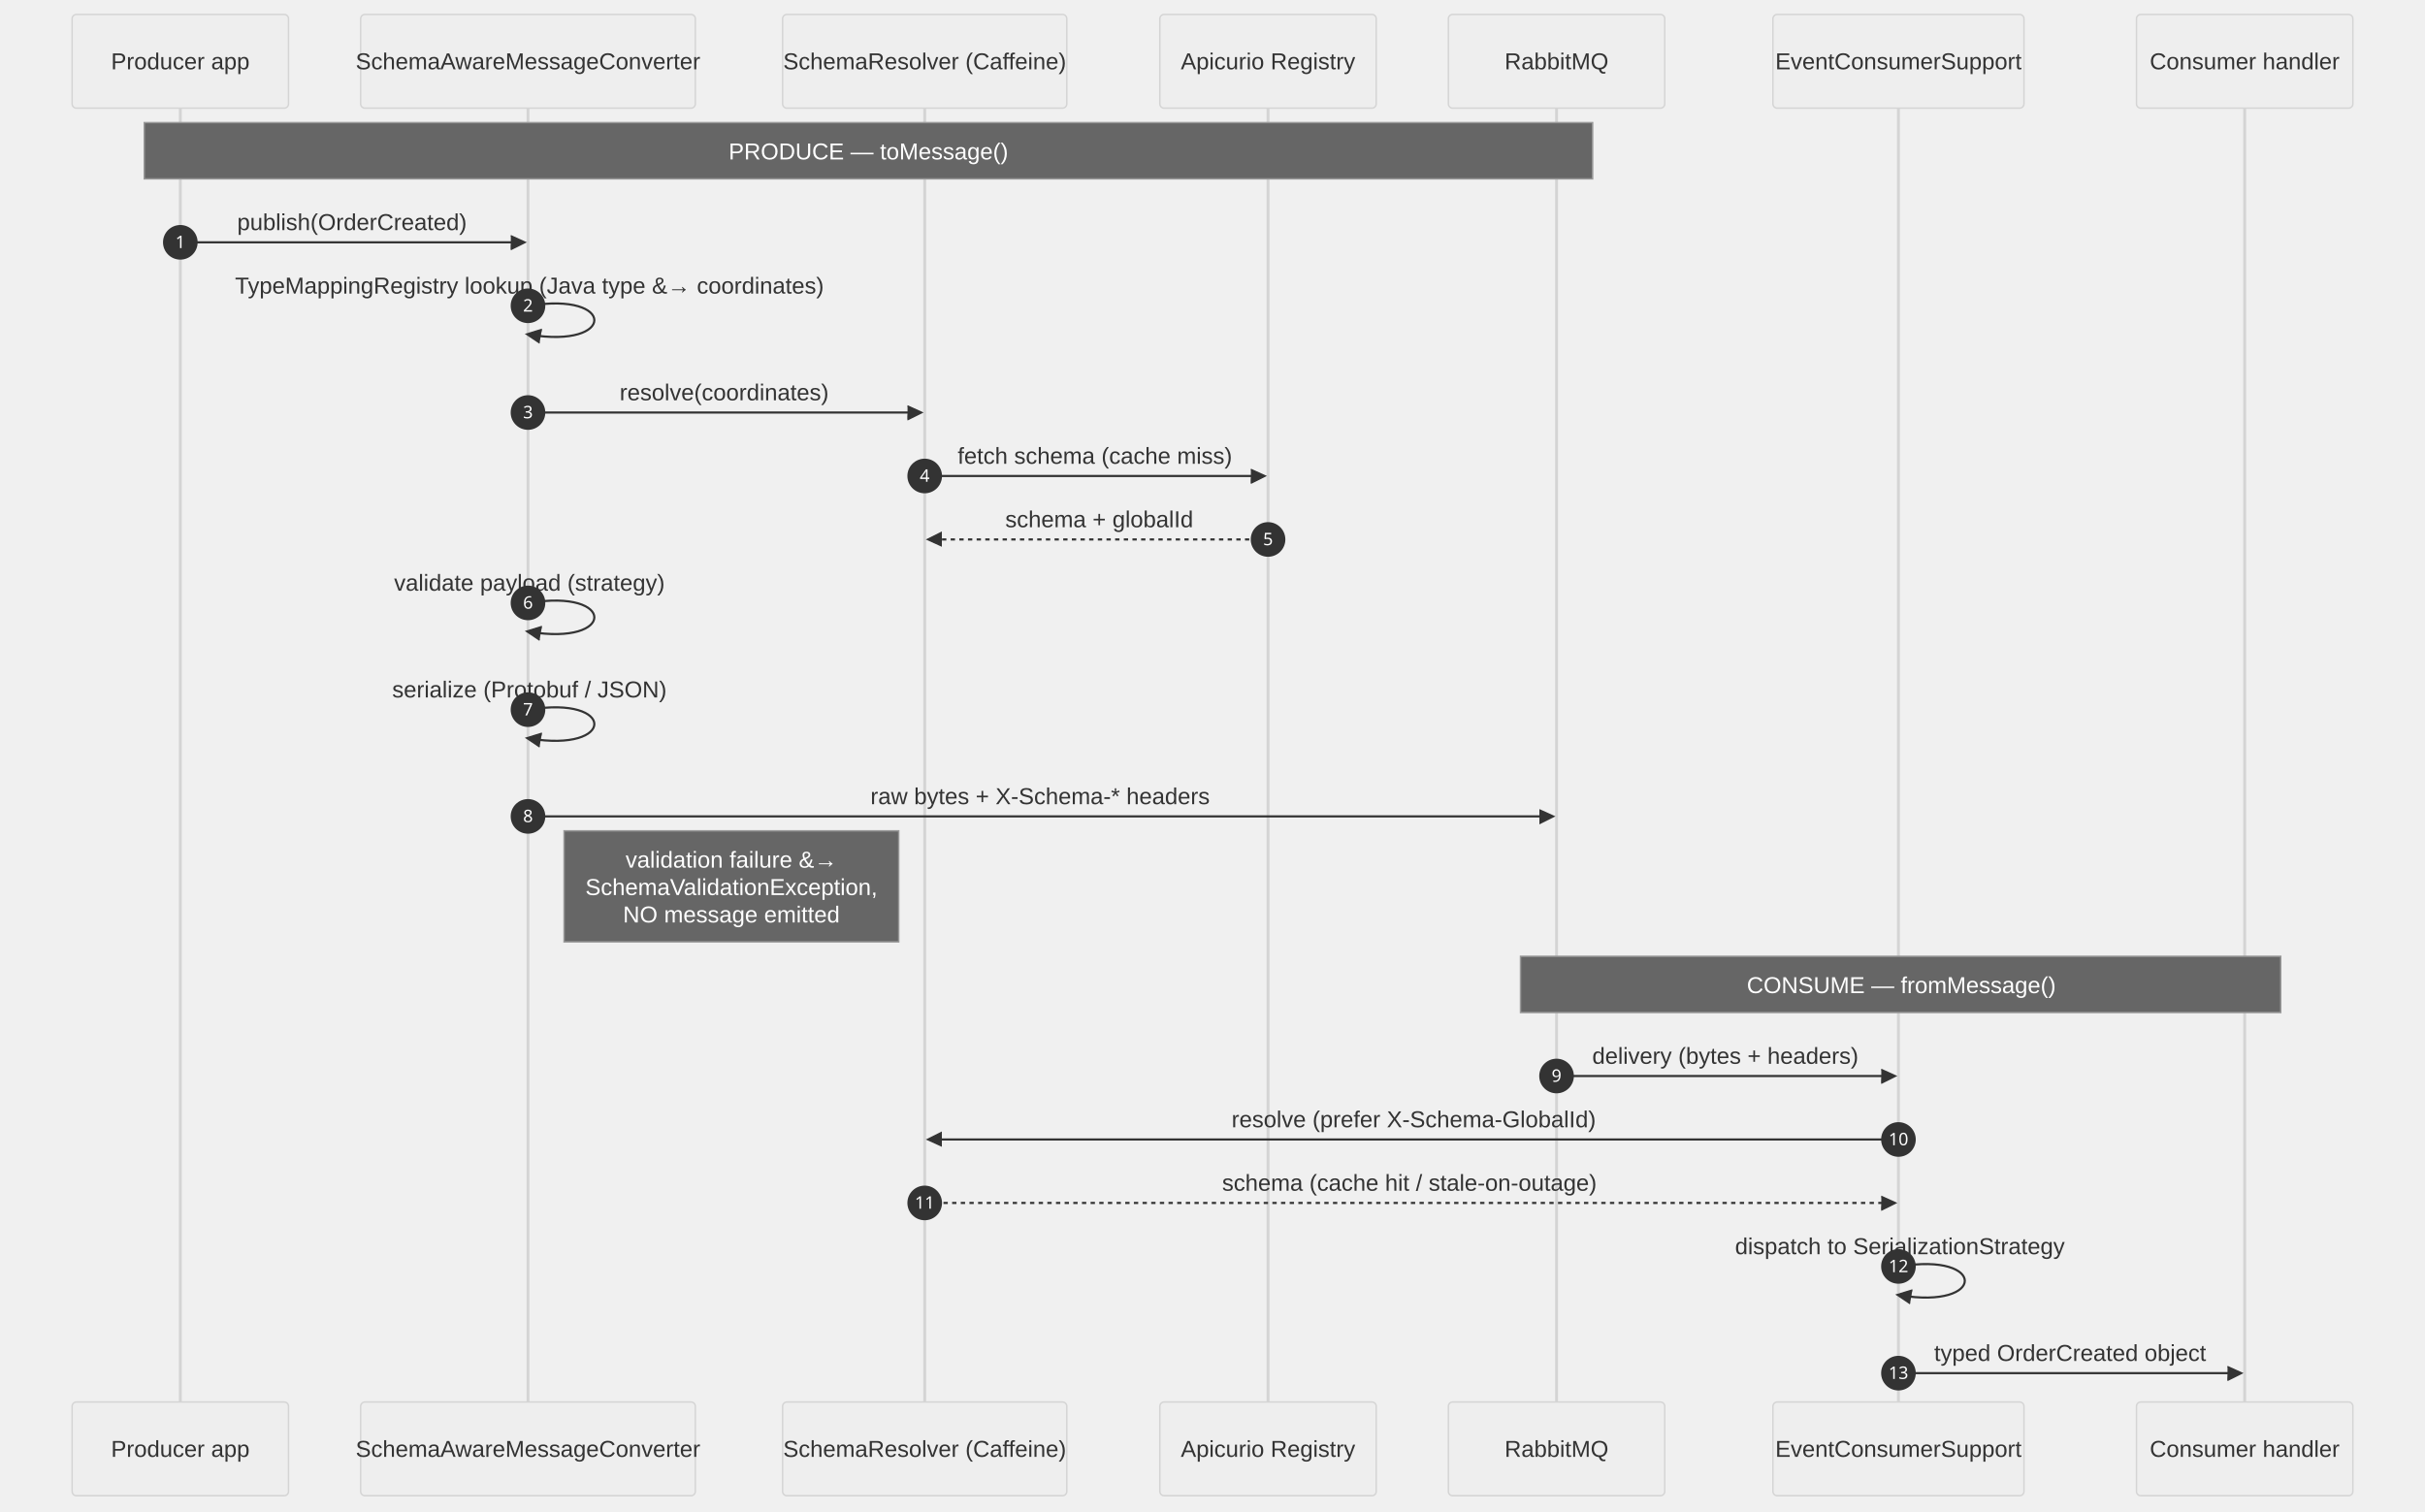
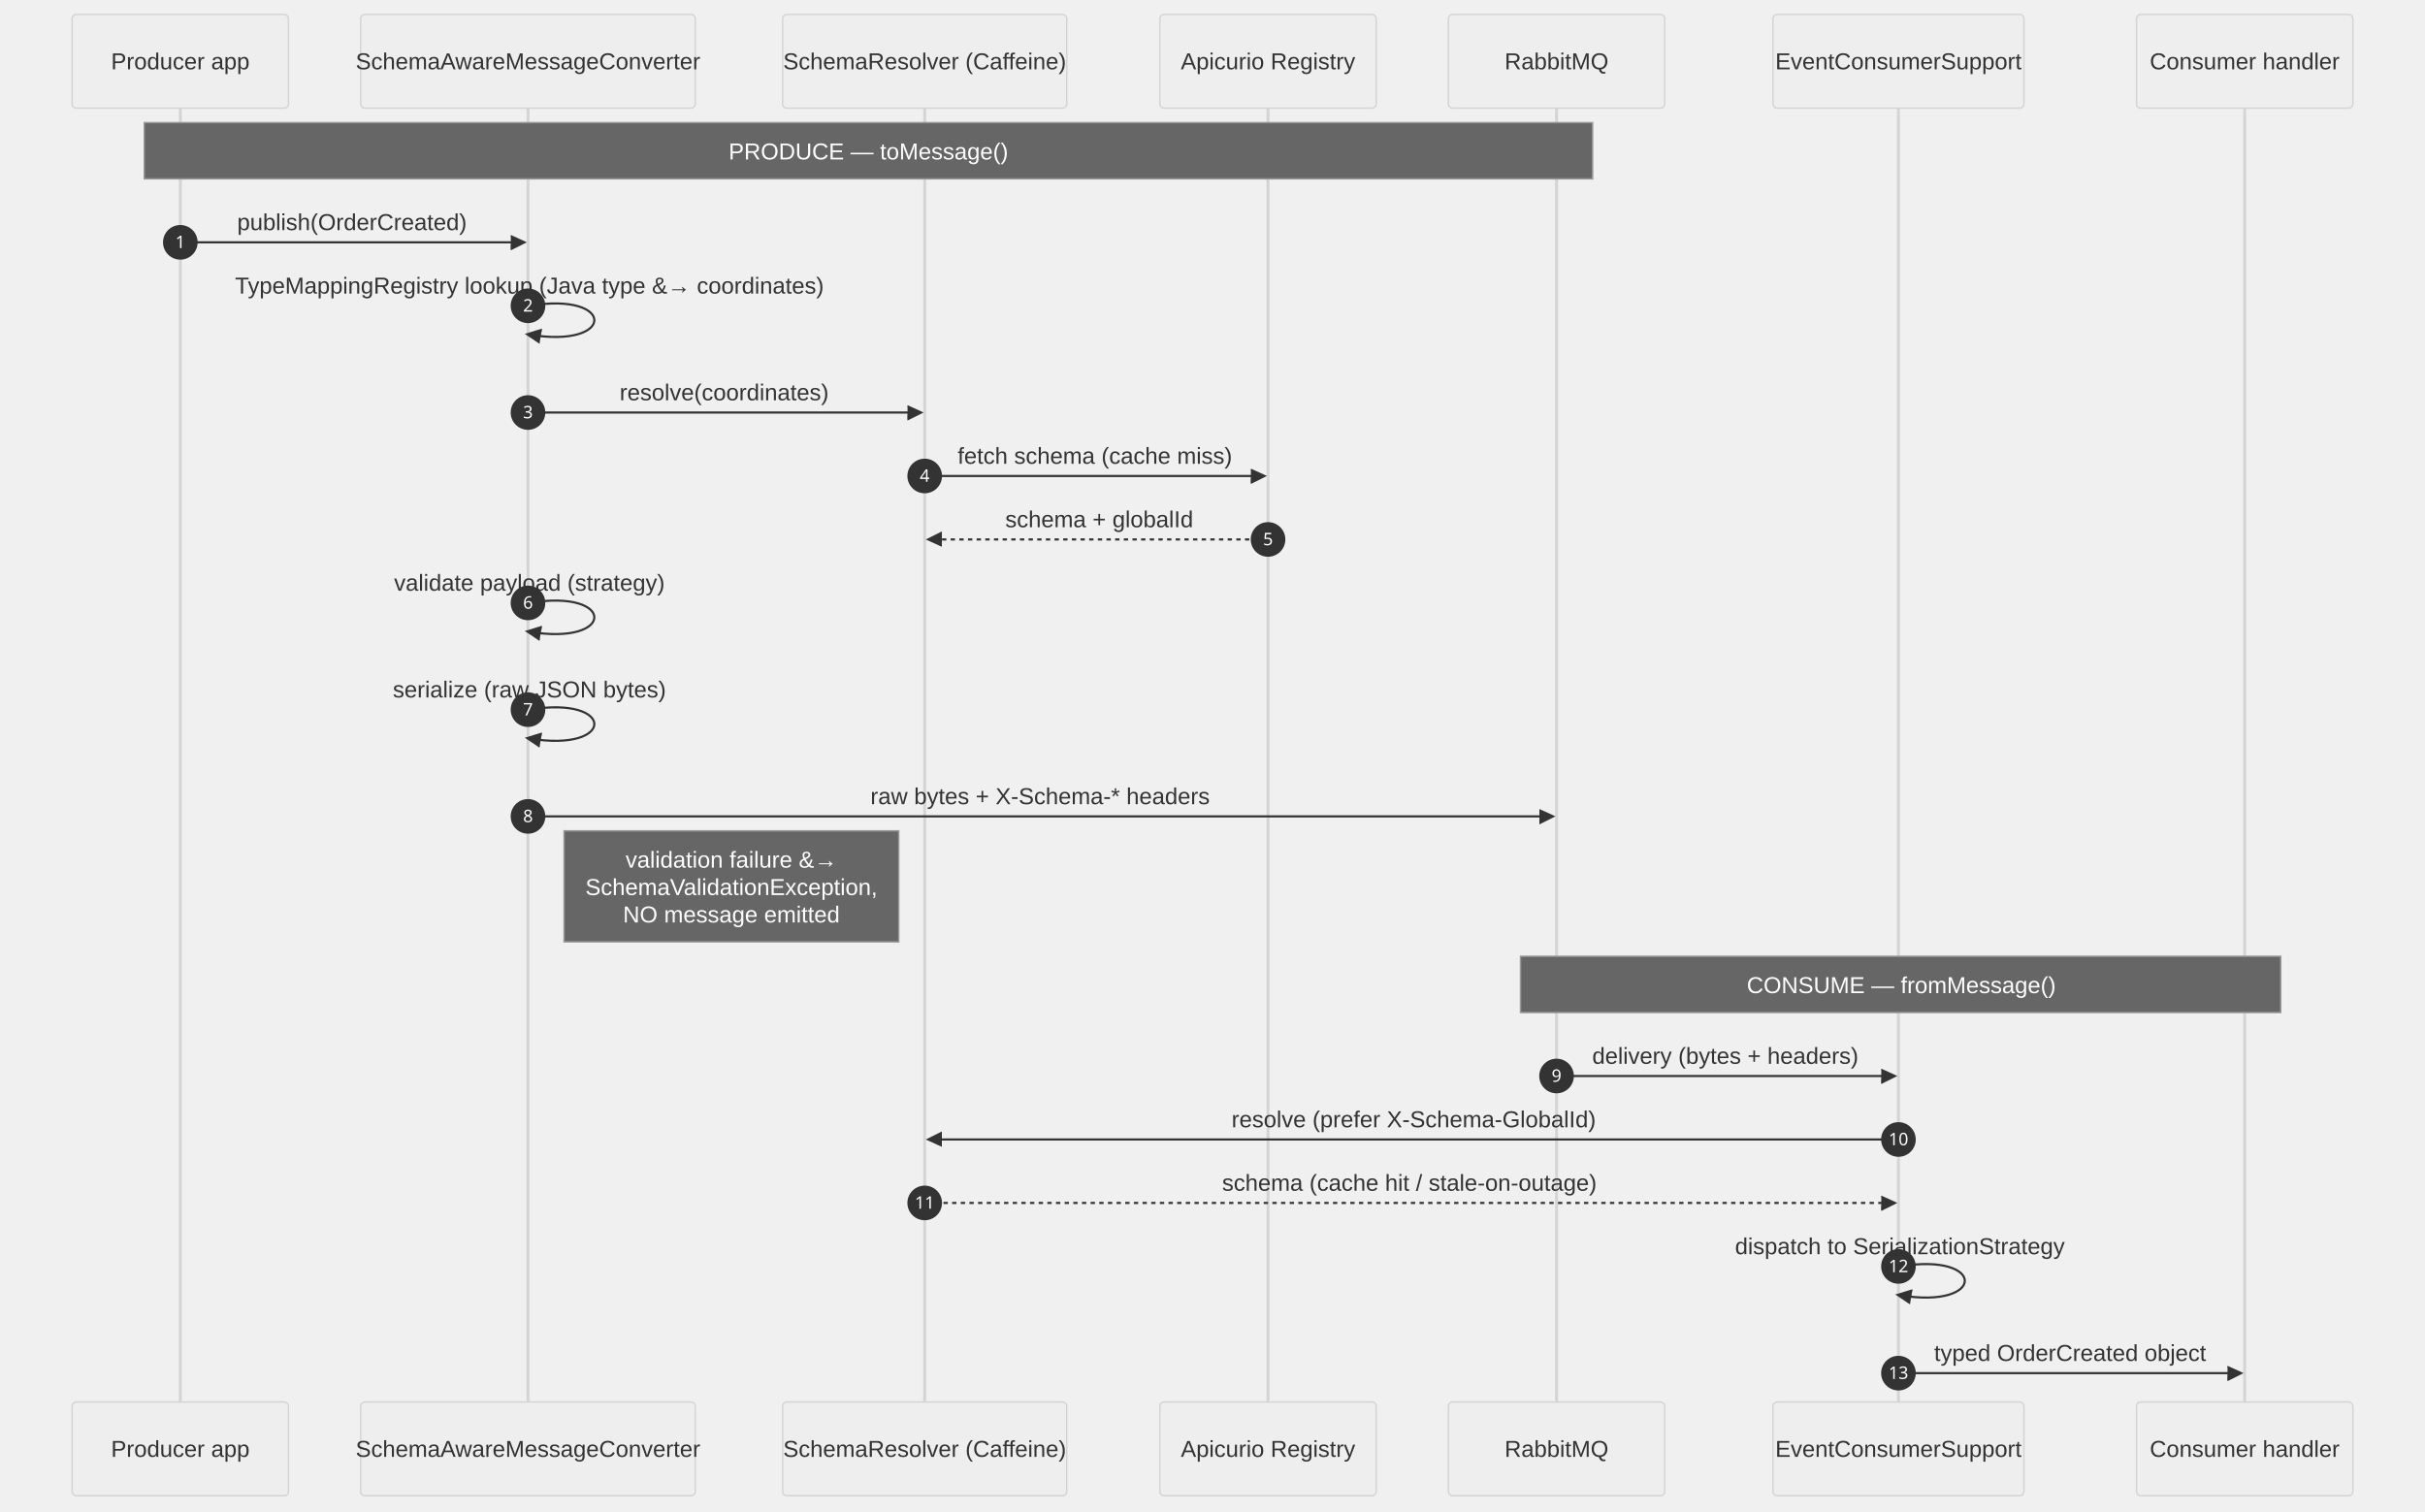
<svg xmlns="http://www.w3.org/2000/svg" id="my-svg" width="100%" style="max-width: 1681px; background-color: white;" viewBox="-50 -10 1681 1048" role="graphics-document document" aria-roledescription="sequence">
  <g>
    <rect x="1431" y="962" fill="#eaeaea" stroke="#666" width="150" height="65" name="CApp" rx="3" ry="3" class="actor actor-bottom" />
    <text x="1506" y="994.5" dominant-baseline="central" alignment-baseline="central" class="actor actor-box" style="text-anchor: middle; font-size: 16px; font-weight: 400;">
      <tspan x="1506" dy="0">Consumer handler</tspan>
    </text>
  </g>
  <g>
    <rect x="1179" y="962" fill="#eaeaea" stroke="#666" width="174" height="65" name="CSup" rx="3" ry="3" class="actor actor-bottom" />
    <text x="1266" y="994.5" dominant-baseline="central" alignment-baseline="central" class="actor actor-box" style="text-anchor: middle; font-size: 16px; font-weight: 400;">
      <tspan x="1266" dy="0">EventConsumerSupport</tspan>
    </text>
  </g>
  <g>
    <rect x="954" y="962" fill="#eaeaea" stroke="#666" width="150" height="65" name="MQ" rx="3" ry="3" class="actor actor-bottom" />
    <text x="1029" y="994.5" dominant-baseline="central" alignment-baseline="central" class="actor actor-box" style="text-anchor: middle; font-size: 16px; font-weight: 400;">
      <tspan x="1029" dy="0">RabbitMQ</tspan>
    </text>
  </g>
  <g>
    <rect x="754" y="962" fill="#eaeaea" stroke="#666" width="150" height="65" name="Reg" rx="3" ry="3" class="actor actor-bottom" />
    <text x="829" y="994.5" dominant-baseline="central" alignment-baseline="central" class="actor actor-box" style="text-anchor: middle; font-size: 16px; font-weight: 400;">
      <tspan x="829" dy="0">Apicurio Registry</tspan>
    </text>
  </g>
  <g>
    <rect x="492.5" y="962" fill="#eaeaea" stroke="#666" width="197" height="65" name="Res" rx="3" ry="3" class="actor actor-bottom" />
    <text x="591" y="994.5" dominant-baseline="central" alignment-baseline="central" class="actor actor-box" style="text-anchor: middle; font-size: 16px; font-weight: 400;">
      <tspan x="591" dy="0">SchemaResolver (Caffeine)</tspan>
    </text>
  </g>
  <g>
    <rect x="200" y="962" fill="#eaeaea" stroke="#666" width="232" height="65" name="Conv" rx="3" ry="3" class="actor actor-bottom" />
    <text x="316" y="994.5" dominant-baseline="central" alignment-baseline="central" class="actor actor-box" style="text-anchor: middle; font-size: 16px; font-weight: 400;">
      <tspan x="316" dy="0">SchemaAwareMessageConverter</tspan>
    </text>
  </g>
  <g>
    <rect x="0" y="962" fill="#eaeaea" stroke="#666" width="150" height="65" name="App" rx="3" ry="3" class="actor actor-bottom" />
    <text x="75" y="994.5" dominant-baseline="central" alignment-baseline="central" class="actor actor-box" style="text-anchor: middle; font-size: 16px; font-weight: 400;">
      <tspan x="75" dy="0">Producer app</tspan>
    </text>
  </g>
  <g>
    <line id="actor6" x1="1506" y1="65" x2="1506" y2="962" class="actor-line 200" stroke-width="0.5px" stroke="#999" name="CApp" data-et="life-line" data-id="CApp" />
    <g id="root-6" data-et="participant" data-type="participant" data-id="CApp">
      <rect x="1431" y="0" fill="#eaeaea" stroke="#666" width="150" height="65" name="CApp" rx="3" ry="3" class="actor actor-top" />
      <text x="1506" y="32.5" dominant-baseline="central" alignment-baseline="central" class="actor actor-box" style="text-anchor: middle; font-size: 16px; font-weight: 400;">
        <tspan x="1506" dy="0">Consumer handler</tspan>
      </text>
    </g>
  </g>
  <g>
    <line id="actor5" x1="1266" y1="65" x2="1266" y2="962" class="actor-line 200" stroke-width="0.5px" stroke="#999" name="CSup" data-et="life-line" data-id="CSup" />
    <g id="root-5" data-et="participant" data-type="participant" data-id="CSup">
      <rect x="1179" y="0" fill="#eaeaea" stroke="#666" width="174" height="65" name="CSup" rx="3" ry="3" class="actor actor-top" />
      <text x="1266" y="32.5" dominant-baseline="central" alignment-baseline="central" class="actor actor-box" style="text-anchor: middle; font-size: 16px; font-weight: 400;">
        <tspan x="1266" dy="0">EventConsumerSupport</tspan>
      </text>
    </g>
  </g>
  <g>
    <line id="actor4" x1="1029" y1="65" x2="1029" y2="962" class="actor-line 200" stroke-width="0.5px" stroke="#999" name="MQ" data-et="life-line" data-id="MQ" />
    <g id="root-4" data-et="participant" data-type="participant" data-id="MQ">
      <rect x="954" y="0" fill="#eaeaea" stroke="#666" width="150" height="65" name="MQ" rx="3" ry="3" class="actor actor-top" />
      <text x="1029" y="32.5" dominant-baseline="central" alignment-baseline="central" class="actor actor-box" style="text-anchor: middle; font-size: 16px; font-weight: 400;">
        <tspan x="1029" dy="0">RabbitMQ</tspan>
      </text>
    </g>
  </g>
  <g>
    <line id="actor3" x1="829" y1="65" x2="829" y2="962" class="actor-line 200" stroke-width="0.5px" stroke="#999" name="Reg" data-et="life-line" data-id="Reg" />
    <g id="root-3" data-et="participant" data-type="participant" data-id="Reg">
      <rect x="754" y="0" fill="#eaeaea" stroke="#666" width="150" height="65" name="Reg" rx="3" ry="3" class="actor actor-top" />
      <text x="829" y="32.5" dominant-baseline="central" alignment-baseline="central" class="actor actor-box" style="text-anchor: middle; font-size: 16px; font-weight: 400;">
        <tspan x="829" dy="0">Apicurio Registry</tspan>
      </text>
    </g>
  </g>
  <g>
    <line id="actor2" x1="591" y1="65" x2="591" y2="962" class="actor-line 200" stroke-width="0.5px" stroke="#999" name="Res" data-et="life-line" data-id="Res" />
    <g id="root-2" data-et="participant" data-type="participant" data-id="Res">
      <rect x="492.5" y="0" fill="#eaeaea" stroke="#666" width="197" height="65" name="Res" rx="3" ry="3" class="actor actor-top" />
      <text x="591" y="32.5" dominant-baseline="central" alignment-baseline="central" class="actor actor-box" style="text-anchor: middle; font-size: 16px; font-weight: 400;">
        <tspan x="591" dy="0">SchemaResolver (Caffeine)</tspan>
      </text>
    </g>
  </g>
  <g>
    <line id="actor1" x1="316" y1="65" x2="316" y2="962" class="actor-line 200" stroke-width="0.5px" stroke="#999" name="Conv" data-et="life-line" data-id="Conv" />
    <g id="root-1" data-et="participant" data-type="participant" data-id="Conv">
      <rect x="200" y="0" fill="#eaeaea" stroke="#666" width="232" height="65" name="Conv" rx="3" ry="3" class="actor actor-top" />
      <text x="316" y="32.5" dominant-baseline="central" alignment-baseline="central" class="actor actor-box" style="text-anchor: middle; font-size: 16px; font-weight: 400;">
        <tspan x="316" dy="0">SchemaAwareMessageConverter</tspan>
      </text>
    </g>
  </g>
  <g>
    <line id="actor0" x1="75" y1="65" x2="75" y2="962" class="actor-line 200" stroke-width="0.5px" stroke="#999" name="App" data-et="life-line" data-id="App" />
    <g id="root-0" data-et="participant" data-type="participant" data-id="App">
      <rect x="0" y="0" fill="#eaeaea" stroke="#666" width="150" height="65" name="App" rx="3" ry="3" class="actor actor-top" />
      <text x="75" y="32.5" dominant-baseline="central" alignment-baseline="central" class="actor actor-box" style="text-anchor: middle; font-size: 16px; font-weight: 400;">
        <tspan x="75" dy="0">Producer app</tspan>
      </text>
    </g>
  </g>
  <style>#my-svg{font-family:"trebuchet ms",verdana,arial,sans-serif;font-size:16px;fill:#000000;}@keyframes edge-animation-frame{from{stroke-dashoffset:0;}}@keyframes dash{to{stroke-dashoffset:0;}}#my-svg .edge-animation-slow{stroke-dasharray:9,5!important;stroke-dashoffset:900;animation:dash 50s linear infinite;stroke-linecap:round;}#my-svg .edge-animation-fast{stroke-dasharray:9,5!important;stroke-dashoffset:900;animation:dash 20s linear infinite;stroke-linecap:round;}#my-svg .error-icon{fill:#552222;}#my-svg .error-text{fill:#552222;stroke:#552222;}#my-svg .edge-thickness-normal{stroke-width:1px;}#my-svg .edge-thickness-thick{stroke-width:3.5px;}#my-svg .edge-pattern-solid{stroke-dasharray:0;}#my-svg .edge-thickness-invisible{stroke-width:0;fill:none;}#my-svg .edge-pattern-dashed{stroke-dasharray:3;}#my-svg .edge-pattern-dotted{stroke-dasharray:2;}#my-svg .marker{fill:#666;stroke:#666;}#my-svg .marker.cross{stroke:#666;}#my-svg svg{font-family:"trebuchet ms",verdana,arial,sans-serif;font-size:16px;}#my-svg p{margin:0;}#my-svg .actor{stroke:hsl(0, 0%, 83%);fill:#eee;stroke-width:1;}#my-svg rect.actor.outer-path[data-look="neo"]{filter:drop-shadow( 1px 2px 2px rgba(185,185,185,1));}#my-svg rect.note[data-look="neo"]{stroke:#999;fill:#666;filter:drop-shadow( 1px 2px 2px rgba(185,185,185,1));}#my-svg text.actor&gt;tspan{fill:#333;stroke:none;}#my-svg .actor-line{stroke:hsl(0, 0%, 83%);}#my-svg .innerArc{stroke-width:1.5;stroke-dasharray:none;}#my-svg .messageLine0{stroke-width:1.5;stroke-dasharray:none;stroke:#333;}#my-svg .messageLine1{stroke-width:1.5;stroke-dasharray:2,2;stroke:#333;}#my-svg [id$="-arrowhead"] path{fill:#333;stroke:#333;}#my-svg .sequenceNumber{fill:white;}#my-svg [id$="-sequencenumber"]{fill:#333;}#my-svg [id$="-crosshead"] path{fill:#333;stroke:#333;}#my-svg .messageText{fill:#333;stroke:none;}#my-svg .labelBox{stroke:hsl(0, 0%, 83%);fill:#eee;filter:none;}#my-svg .labelText,#my-svg .labelText&gt;tspan{fill:#333;stroke:none;}#my-svg .loopText,#my-svg .loopText&gt;tspan{fill:#333;stroke:none;}#my-svg .sectionTitle,#my-svg .sectionTitle&gt;tspan{fill:#333;stroke:none;}#my-svg .loopLine{stroke-width:2px;stroke-dasharray:2,2;stroke:hsl(0, 0%, 83%);fill:hsl(0, 0%, 83%);}#my-svg .note{stroke:#999;fill:#666;}#my-svg .noteText,#my-svg .noteText&gt;tspan{fill:#fff;stroke:none;font-weight:normal;}#my-svg .activation0{fill:#f4f4f4;stroke:#666;}#my-svg .activation1{fill:#f4f4f4;stroke:#666;}#my-svg .activation2{fill:#f4f4f4;stroke:#666;}#my-svg .actorPopupMenu{position:absolute;}#my-svg .actorPopupMenuPanel{position:absolute;fill:#eee;box-shadow:0px 8px 16px 0px rgba(0,0,0,0.2);filter:drop-shadow(3px 5px 2px rgb(0 0 0 / 0.4));}#my-svg .actor-man circle,#my-svg line{fill:#eee;stroke-width:2px;}#my-svg g rect.rect{filter:drop-shadow( 1px 2px 2px rgba(185,185,185,1));stroke:#999;}#my-svg .node .neo-node{stroke:#999;}#my-svg [data-look="neo"].node rect,#my-svg [data-look="neo"].cluster rect,#my-svg [data-look="neo"].node polygon{stroke:url(#my-svg-gradient);filter:drop-shadow( 1px 2px 2px rgba(185,185,185,1));}#my-svg [data-look="neo"].node path{stroke:url(#my-svg-gradient);stroke-width:1px;}#my-svg [data-look="neo"].node .outer-path{filter:drop-shadow( 1px 2px 2px rgba(185,185,185,1));}#my-svg [data-look="neo"].node .neo-line path{stroke:#999;filter:none;}#my-svg [data-look="neo"].node circle{stroke:url(#my-svg-gradient);filter:drop-shadow( 1px 2px 2px rgba(185,185,185,1));}#my-svg [data-look="neo"].node circle .state-start{fill:#000000;}#my-svg [data-look="neo"].icon-shape .icon{fill:url(#my-svg-gradient);filter:drop-shadow( 1px 2px 2px rgba(185,185,185,1));}#my-svg [data-look="neo"].icon-shape .icon-neo path{stroke:url(#my-svg-gradient);filter:drop-shadow( 1px 2px 2px rgba(185,185,185,1));}#my-svg :root{--mermaid-font-family:"trebuchet ms",verdana,arial,sans-serif;}</style>
  <g />
  <defs>
    <symbol id="my-svg-computer" width="24" height="24">
      <path transform="scale(.5)" d="M2 2v13h20v-13h-20zm18 11h-16v-9h16v9zm-10.228 6l.466-1h3.524l.467 1h-4.457zm14.228 3h-24l2-6h2.104l-1.33 4h18.45l-1.297-4h2.073l2 6zm-5-10h-14v-7h14v7z" />
    </symbol>
  </defs>
  <defs>
    <symbol id="my-svg-database" fill-rule="evenodd" clip-rule="evenodd">
      <path transform="scale(.5)" d="M12.258.001l.256.004.255.005.253.008.251.01.249.012.247.015.246.016.242.019.241.02.239.023.236.024.233.027.231.028.229.031.225.032.223.034.22.036.217.038.214.04.211.041.208.043.205.045.201.046.198.048.194.05.191.051.187.053.183.054.18.056.175.057.172.059.168.06.163.061.16.063.155.064.15.066.074.033.073.033.071.034.07.034.069.035.068.035.067.035.066.035.064.036.064.036.062.036.06.036.06.037.058.037.058.037.055.038.055.038.053.038.052.038.051.039.05.039.048.039.047.039.045.04.044.04.043.04.041.04.04.041.039.041.037.041.036.041.034.041.033.042.032.042.03.042.029.042.027.042.026.043.024.043.023.043.021.043.02.043.018.044.017.043.015.044.013.044.012.044.011.045.009.044.007.045.006.045.004.045.002.045.001.045v17l-.001.045-.002.045-.004.045-.006.045-.007.045-.009.044-.011.045-.012.044-.013.044-.015.044-.017.043-.018.044-.02.043-.021.043-.023.043-.024.043-.026.043-.027.042-.029.042-.03.042-.032.042-.033.042-.034.041-.036.041-.037.041-.039.041-.04.041-.041.04-.043.04-.044.04-.045.04-.047.039-.048.039-.05.039-.051.039-.052.038-.053.038-.055.038-.055.038-.058.037-.058.037-.06.037-.06.036-.062.036-.064.036-.064.036-.066.035-.067.035-.068.035-.069.035-.07.034-.071.034-.073.033-.074.033-.15.066-.155.064-.16.063-.163.061-.168.06-.172.059-.175.057-.18.056-.183.054-.187.053-.191.051-.194.05-.198.048-.201.046-.205.045-.208.043-.211.041-.214.04-.217.038-.22.036-.223.034-.225.032-.229.031-.231.028-.233.027-.236.024-.239.023-.241.02-.242.019-.246.016-.247.015-.249.012-.251.01-.253.008-.255.005-.256.004-.258.001-.258-.001-.256-.004-.255-.005-.253-.008-.251-.01-.249-.012-.247-.015-.245-.016-.243-.019-.241-.02-.238-.023-.236-.024-.234-.027-.231-.028-.228-.031-.226-.032-.223-.034-.22-.036-.217-.038-.214-.04-.211-.041-.208-.043-.204-.045-.201-.046-.198-.048-.195-.05-.19-.051-.187-.053-.184-.054-.179-.056-.176-.057-.172-.059-.167-.06-.164-.061-.159-.063-.155-.064-.151-.066-.074-.033-.072-.033-.072-.034-.07-.034-.069-.035-.068-.035-.067-.035-.066-.035-.064-.036-.063-.036-.062-.036-.061-.036-.06-.037-.058-.037-.057-.037-.056-.038-.055-.038-.053-.038-.052-.038-.051-.039-.049-.039-.049-.039-.046-.039-.046-.04-.044-.04-.043-.04-.041-.04-.04-.041-.039-.041-.037-.041-.036-.041-.034-.041-.033-.042-.032-.042-.03-.042-.029-.042-.027-.042-.026-.043-.024-.043-.023-.043-.021-.043-.02-.043-.018-.044-.017-.043-.015-.044-.013-.044-.012-.044-.011-.045-.009-.044-.007-.045-.006-.045-.004-.045-.002-.045-.001-.045v-17l.001-.045.002-.045.004-.045.006-.045.007-.045.009-.044.011-.045.012-.044.013-.044.015-.044.017-.043.018-.044.02-.043.021-.043.023-.043.024-.043.026-.043.027-.042.029-.042.03-.042.032-.042.033-.042.034-.041.036-.041.037-.041.039-.041.04-.041.041-.04.043-.04.044-.04.046-.04.046-.039.049-.039.049-.039.051-.039.052-.038.053-.038.055-.038.056-.038.057-.037.058-.037.06-.037.061-.036.062-.036.063-.036.064-.036.066-.035.067-.035.068-.035.069-.035.07-.034.072-.034.072-.033.074-.033.151-.066.155-.064.159-.063.164-.061.167-.06.172-.059.176-.057.179-.056.184-.054.187-.053.19-.051.195-.05.198-.048.201-.046.204-.045.208-.043.211-.041.214-.04.217-.038.22-.036.223-.034.226-.032.228-.031.231-.028.234-.027.236-.024.238-.023.241-.02.243-.019.245-.016.247-.015.249-.012.251-.01.253-.008.255-.005.256-.004.258-.001.258.001zm-9.258 20.499v.01l.001.021.003.021.004.022.005.021.006.022.007.022.009.023.01.022.011.023.012.023.013.023.015.023.016.024.017.023.018.024.019.024.021.024.022.025.023.024.024.025.052.049.056.05.061.051.066.051.07.051.075.051.079.052.084.052.088.052.092.052.097.052.102.051.105.052.11.052.114.051.119.051.123.051.127.05.131.05.135.05.139.048.144.049.147.047.152.047.155.047.16.045.163.045.167.043.171.043.176.041.178.041.183.039.187.039.19.037.194.035.197.035.202.033.204.031.209.03.212.029.216.027.219.025.222.024.226.021.23.02.233.018.236.016.24.015.243.012.246.01.249.008.253.005.256.004.259.001.26-.001.257-.004.254-.005.25-.008.247-.011.244-.012.241-.014.237-.016.233-.018.231-.021.226-.021.224-.024.22-.026.216-.027.212-.028.21-.031.205-.031.202-.034.198-.034.194-.036.191-.037.187-.039.183-.04.179-.04.175-.042.172-.043.168-.044.163-.045.16-.046.155-.046.152-.047.148-.048.143-.049.139-.049.136-.05.131-.05.126-.05.123-.051.118-.052.114-.051.11-.052.106-.052.101-.052.096-.052.092-.052.088-.053.083-.051.079-.052.074-.052.07-.051.065-.051.06-.051.056-.05.051-.05.023-.024.023-.025.021-.024.02-.024.019-.024.018-.024.017-.024.015-.023.014-.024.013-.023.012-.023.01-.023.01-.022.008-.022.006-.022.006-.022.004-.022.004-.021.001-.021.001-.021v-4.127l-.077.055-.08.053-.083.054-.085.053-.087.052-.09.052-.093.051-.095.05-.097.05-.1.049-.102.049-.105.048-.106.047-.109.047-.111.046-.114.045-.115.045-.118.044-.12.043-.122.042-.124.042-.126.041-.128.04-.13.04-.132.038-.134.038-.135.037-.138.037-.139.035-.142.035-.143.034-.144.033-.147.032-.148.031-.15.03-.151.03-.153.029-.154.027-.156.027-.158.026-.159.025-.161.024-.162.023-.163.022-.165.021-.166.02-.167.019-.169.018-.169.017-.171.016-.173.015-.173.014-.175.013-.175.012-.177.011-.178.01-.179.008-.179.008-.181.006-.182.005-.182.004-.184.003-.184.002h-.37l-.184-.002-.184-.003-.182-.004-.182-.005-.181-.006-.179-.008-.179-.008-.178-.01-.176-.011-.176-.012-.175-.013-.173-.014-.172-.015-.171-.016-.17-.017-.169-.018-.167-.019-.166-.02-.165-.021-.163-.022-.162-.023-.161-.024-.159-.025-.157-.026-.156-.027-.155-.027-.153-.029-.151-.03-.15-.03-.148-.031-.146-.032-.145-.033-.143-.034-.141-.035-.14-.035-.137-.037-.136-.037-.134-.038-.132-.038-.13-.04-.128-.04-.126-.041-.124-.042-.122-.042-.12-.044-.117-.043-.116-.045-.113-.045-.112-.046-.109-.047-.106-.047-.105-.048-.102-.049-.1-.049-.097-.05-.095-.05-.093-.052-.09-.051-.087-.052-.085-.053-.083-.054-.08-.054-.077-.054v4.127zm0-5.654v.011l.001.021.003.021.004.021.005.022.006.022.007.022.009.022.01.022.011.023.012.023.013.023.015.024.016.023.017.024.018.024.019.024.021.024.022.024.023.025.024.024.052.05.056.05.061.05.066.051.07.051.075.052.079.051.084.052.088.052.092.052.097.052.102.052.105.052.11.051.114.051.119.052.123.05.127.051.131.05.135.049.139.049.144.048.147.048.152.047.155.046.16.045.163.045.167.044.171.042.176.042.178.04.183.04.187.038.19.037.194.036.197.034.202.033.204.032.209.03.212.028.216.027.219.025.222.024.226.022.23.02.233.018.236.016.24.014.243.012.246.01.249.008.253.006.256.003.259.001.26-.001.257-.003.254-.006.25-.008.247-.01.244-.012.241-.015.237-.016.233-.018.231-.02.226-.022.224-.024.22-.025.216-.027.212-.029.21-.03.205-.032.202-.033.198-.035.194-.036.191-.037.187-.039.183-.039.179-.041.175-.042.172-.043.168-.044.163-.045.16-.045.155-.047.152-.047.148-.048.143-.048.139-.05.136-.049.131-.05.126-.051.123-.051.118-.051.114-.052.11-.052.106-.052.101-.052.096-.052.092-.052.088-.052.083-.052.079-.052.074-.051.07-.052.065-.051.06-.05.056-.051.051-.049.023-.025.023-.024.021-.025.02-.024.019-.024.018-.024.017-.024.015-.023.014-.023.013-.024.012-.022.01-.023.01-.023.008-.022.006-.022.006-.022.004-.021.004-.022.001-.021.001-.021v-4.139l-.077.054-.08.054-.083.054-.085.052-.087.053-.09.051-.093.051-.095.051-.097.05-.1.049-.102.049-.105.048-.106.047-.109.047-.111.046-.114.045-.115.044-.118.044-.12.044-.122.042-.124.042-.126.041-.128.04-.13.039-.132.039-.134.038-.135.037-.138.036-.139.036-.142.035-.143.033-.144.033-.147.033-.148.031-.15.03-.151.03-.153.028-.154.028-.156.027-.158.026-.159.025-.161.024-.162.023-.163.022-.165.021-.166.02-.167.019-.169.018-.169.017-.171.016-.173.015-.173.014-.175.013-.175.012-.177.011-.178.009-.179.009-.179.007-.181.007-.182.005-.182.004-.184.003-.184.002h-.37l-.184-.002-.184-.003-.182-.004-.182-.005-.181-.007-.179-.007-.179-.009-.178-.009-.176-.011-.176-.012-.175-.013-.173-.014-.172-.015-.171-.016-.17-.017-.169-.018-.167-.019-.166-.02-.165-.021-.163-.022-.162-.023-.161-.024-.159-.025-.157-.026-.156-.027-.155-.028-.153-.028-.151-.03-.15-.03-.148-.031-.146-.033-.145-.033-.143-.033-.141-.035-.14-.036-.137-.036-.136-.037-.134-.038-.132-.039-.13-.039-.128-.04-.126-.041-.124-.042-.122-.043-.12-.043-.117-.044-.116-.044-.113-.046-.112-.046-.109-.046-.106-.047-.105-.048-.102-.049-.1-.049-.097-.05-.095-.051-.093-.051-.09-.051-.087-.053-.085-.052-.083-.054-.08-.054-.077-.054v4.139zm0-5.666v.011l.001.02.003.022.004.021.005.022.006.021.007.022.009.023.01.022.011.023.012.023.013.023.015.023.016.024.017.024.018.023.019.024.021.025.022.024.023.024.024.025.052.05.056.05.061.05.066.051.07.051.075.052.079.051.084.052.088.052.092.052.097.052.102.052.105.051.11.052.114.051.119.051.123.051.127.05.131.05.135.05.139.049.144.048.147.048.152.047.155.046.16.045.163.045.167.043.171.043.176.042.178.04.183.04.187.038.19.037.194.036.197.034.202.033.204.032.209.03.212.028.216.027.219.025.222.024.226.021.23.02.233.018.236.017.24.014.243.012.246.01.249.008.253.006.256.003.259.001.26-.001.257-.003.254-.006.25-.008.247-.01.244-.013.241-.014.237-.016.233-.018.231-.02.226-.022.224-.024.22-.025.216-.027.212-.029.21-.03.205-.032.202-.033.198-.035.194-.036.191-.037.187-.039.183-.039.179-.041.175-.042.172-.043.168-.044.163-.045.16-.045.155-.047.152-.047.148-.048.143-.049.139-.049.136-.049.131-.051.126-.05.123-.051.118-.052.114-.051.11-.052.106-.052.101-.052.096-.052.092-.052.088-.052.083-.052.079-.052.074-.052.07-.051.065-.051.06-.051.056-.05.051-.049.023-.025.023-.025.021-.024.02-.024.019-.024.018-.024.017-.024.015-.023.014-.024.013-.023.012-.023.01-.022.01-.023.008-.022.006-.022.006-.022.004-.022.004-.021.001-.021.001-.021v-4.153l-.077.054-.08.054-.083.053-.085.053-.087.053-.09.051-.093.051-.095.051-.097.05-.1.049-.102.048-.105.048-.106.048-.109.046-.111.046-.114.046-.115.044-.118.044-.12.043-.122.043-.124.042-.126.041-.128.04-.13.039-.132.039-.134.038-.135.037-.138.036-.139.036-.142.034-.143.034-.144.033-.147.032-.148.032-.15.03-.151.03-.153.028-.154.028-.156.027-.158.026-.159.024-.161.024-.162.023-.163.023-.165.021-.166.02-.167.019-.169.018-.169.017-.171.016-.173.015-.173.014-.175.013-.175.012-.177.01-.178.01-.179.009-.179.007-.181.006-.182.006-.182.004-.184.003-.184.001-.185.001-.185-.001-.184-.001-.184-.003-.182-.004-.182-.006-.181-.006-.179-.007-.179-.009-.178-.01-.176-.01-.176-.012-.175-.013-.173-.014-.172-.015-.171-.016-.17-.017-.169-.018-.167-.019-.166-.02-.165-.021-.163-.023-.162-.023-.161-.024-.159-.024-.157-.026-.156-.027-.155-.028-.153-.028-.151-.03-.15-.03-.148-.032-.146-.032-.145-.033-.143-.034-.141-.034-.14-.036-.137-.036-.136-.037-.134-.038-.132-.039-.13-.039-.128-.041-.126-.041-.124-.041-.122-.043-.12-.043-.117-.044-.116-.044-.113-.046-.112-.046-.109-.046-.106-.048-.105-.048-.102-.048-.1-.05-.097-.049-.095-.051-.093-.051-.09-.052-.087-.052-.085-.053-.083-.053-.08-.054-.077-.054v4.153zm8.74-8.179l-.257.004-.254.005-.25.008-.247.011-.244.012-.241.014-.237.016-.233.018-.231.021-.226.022-.224.023-.22.026-.216.027-.212.028-.21.031-.205.032-.202.033-.198.034-.194.036-.191.038-.187.038-.183.04-.179.041-.175.042-.172.043-.168.043-.163.045-.16.046-.155.046-.152.048-.148.048-.143.048-.139.049-.136.05-.131.05-.126.051-.123.051-.118.051-.114.052-.11.052-.106.052-.101.052-.096.052-.092.052-.088.052-.083.052-.079.052-.074.051-.07.052-.065.051-.06.05-.056.05-.051.05-.023.025-.023.024-.021.024-.02.025-.019.024-.018.024-.017.023-.015.024-.014.023-.013.023-.012.023-.01.023-.01.022-.008.022-.006.023-.006.021-.004.022-.004.021-.001.021-.001.021.001.021.001.021.004.021.004.022.006.021.006.023.008.022.01.022.01.023.012.023.013.023.014.023.015.024.017.023.018.024.019.024.02.025.021.024.023.024.023.025.051.05.056.05.06.05.065.051.07.052.074.051.079.052.083.052.088.052.092.052.096.052.101.052.106.052.11.052.114.052.118.051.123.051.126.051.131.05.136.05.139.049.143.048.148.048.152.048.155.046.16.046.163.045.168.043.172.043.175.042.179.041.183.04.187.038.191.038.194.036.198.034.202.033.205.032.21.031.212.028.216.027.22.026.224.023.226.022.231.021.233.018.237.016.241.014.244.012.247.011.25.008.254.005.257.004.26.001.26-.001.257-.004.254-.005.25-.008.247-.011.244-.012.241-.014.237-.016.233-.018.231-.021.226-.022.224-.023.22-.026.216-.027.212-.028.21-.031.205-.032.202-.033.198-.034.194-.036.191-.038.187-.038.183-.04.179-.041.175-.042.172-.043.168-.043.163-.045.16-.046.155-.046.152-.048.148-.048.143-.048.139-.049.136-.05.131-.05.126-.051.123-.051.118-.051.114-.052.11-.052.106-.052.101-.052.096-.052.092-.052.088-.052.083-.052.079-.052.074-.051.07-.052.065-.051.06-.05.056-.05.051-.05.023-.025.023-.024.021-.024.02-.025.019-.024.018-.024.017-.023.015-.024.014-.023.013-.023.012-.023.01-.023.01-.022.008-.022.006-.023.006-.021.004-.022.004-.021.001-.021.001-.021-.001-.021-.001-.021-.004-.021-.004-.022-.006-.021-.006-.023-.008-.022-.01-.022-.01-.023-.012-.023-.013-.023-.014-.023-.015-.024-.017-.023-.018-.024-.019-.024-.02-.025-.021-.024-.023-.024-.023-.025-.051-.05-.056-.05-.06-.05-.065-.051-.07-.052-.074-.051-.079-.052-.083-.052-.088-.052-.092-.052-.096-.052-.101-.052-.106-.052-.11-.052-.114-.052-.118-.051-.123-.051-.126-.051-.131-.05-.136-.05-.139-.049-.143-.048-.148-.048-.152-.048-.155-.046-.16-.046-.163-.045-.168-.043-.172-.043-.175-.042-.179-.041-.183-.04-.187-.038-.191-.038-.194-.036-.198-.034-.202-.033-.205-.032-.21-.031-.212-.028-.216-.027-.22-.026-.224-.023-.226-.022-.231-.021-.233-.018-.237-.016-.241-.014-.244-.012-.247-.011-.25-.008-.254-.005-.257-.004-.26-.001-.26.001z" />
    </symbol>
  </defs>
  <defs>
    <symbol id="my-svg-clock" width="24" height="24">
      <path transform="scale(.5)" d="M12 2c5.514 0 10 4.486 10 10s-4.486 10-10 10-10-4.486-10-10 4.486-10 10-10zm0-2c-6.627 0-12 5.373-12 12s5.373 12 12 12 12-5.373 12-12-5.373-12-12-12zm5.848 12.459c.202.038.202.333.001.372-1.907.361-6.045 1.111-6.547 1.111-.719 0-1.301-.582-1.301-1.301 0-.512.77-5.447 1.125-7.445.034-.192.312-.181.343.014l.985 6.238 5.394 1.011z" />
    </symbol>
  </defs>
  <defs>
    <marker id="my-svg-arrowhead" refX="7.9" refY="5" markerUnits="userSpaceOnUse" markerWidth="12" markerHeight="12" orient="auto-start-reverse">
      <path d="M -1 0 L 10 5 L 0 10 z" />
    </marker>
  </defs>
  <defs>
    <marker id="my-svg-crosshead" markerWidth="15" markerHeight="8" orient="auto" refX="4" refY="4.5">
      <path fill="none" stroke="#000000" stroke-width="1pt" d="M 1,2 L 6,7 M 6,2 L 1,7" style="stroke-dasharray: 0, 0;" />
    </marker>
  </defs>
  <defs>
    <marker id="my-svg-filled-head" refX="15.5" refY="7" markerWidth="20" markerHeight="28" orient="auto">
      <path d="M 18,7 L9,13 L14,7 L9,1 Z" />
    </marker>
  </defs>
  <defs>
    <marker id="my-svg-sequencenumber" refX="15" refY="15" markerWidth="60" markerHeight="40" orient="auto">
      <circle cx="15" cy="15" r="6" />
    </marker>
  </defs>
  <defs>
    <marker id="my-svg-solidTopArrowHead" refX="7.9" refY="7.25" markerUnits="userSpaceOnUse" markerWidth="12" markerHeight="12" orient="auto-start-reverse">
      <path d="M 0 0 L 10 8 L 0 8 z" />
    </marker>
  </defs>
  <defs>
    <marker id="my-svg-solidBottomArrowHead" refX="7.9" refY="0.75" markerUnits="userSpaceOnUse" markerWidth="12" markerHeight="12" orient="auto-start-reverse">
      <path d="M 0 0 L 10 0 L 0 8 z" />
    </marker>
  </defs>
  <defs>
    <marker id="my-svg-stickTopArrowHead" refX="7.5" refY="7" markerUnits="userSpaceOnUse" markerWidth="12" markerHeight="12" orient="auto-start-reverse">
      <path d="M 0 0 L 7 7" stroke="black" stroke-width="1.5" fill="none" />
    </marker>
  </defs>
  <defs>
    <marker id="my-svg-stickBottomArrowHead" refX="7.5" refY="0" markerUnits="userSpaceOnUse" markerWidth="12" markerHeight="12" orient="auto-start-reverse">
      <path d="M 0 7 L 7 0" stroke="black" stroke-width="1.5" fill="none" />
    </marker>
  </defs>
  <g data-et="note" data-id="i1">
    <rect x="50" y="75" fill="#EDF2AE" stroke="#666" width="1004" height="39" class="note" />
    <text x="552" y="80" text-anchor="middle" dominant-baseline="middle" alignment-baseline="middle" class="noteText" dy="1em" style="font-size: 16px; font-weight: 400;">
      <tspan x="552">PRODUCE — toMessage()</tspan>
    </text>
  </g>
  <g data-et="note" data-id="i10">
    <rect x="341" y="566" fill="#EDF2AE" stroke="#666" width="232" height="77" class="note" />
    <text x="457" y="571" text-anchor="middle" dominant-baseline="middle" alignment-baseline="middle" class="noteText" dy="1em" style="font-size: 16px; font-weight: 400;">
      <tspan x="457">validation failure &amp;→</tspan>
    </text>
    <text x="457" y="590" text-anchor="middle" dominant-baseline="middle" alignment-baseline="middle" class="noteText" dy="1em" style="font-size: 16px; font-weight: 400;">
      <tspan x="457">SchemaValidationException,</tspan>
    </text>
    <text x="457" y="609" text-anchor="middle" dominant-baseline="middle" alignment-baseline="middle" class="noteText" dy="1em" style="font-size: 16px; font-weight: 400;">
      <tspan x="457">NO message emitted</tspan>
    </text>
  </g>
  <g data-et="note" data-id="i11">
    <rect x="1004" y="653" fill="#EDF2AE" stroke="#666" width="527" height="39" class="note" />
    <text x="1268" y="658" text-anchor="middle" dominant-baseline="middle" alignment-baseline="middle" class="noteText" dy="1em" style="font-size: 16px; font-weight: 400;">
      <tspan x="1268">CONSUME — fromMessage()</tspan>
    </text>
  </g>
  <text x="194" y="129" text-anchor="middle" dominant-baseline="middle" alignment-baseline="middle" class="messageText" dy="1em" style="font-size: 16px; font-weight: 400;">publish(OrderCreated)</text>
  <line x1="82" y1="158" x2="312" y2="158" class="messageLine0" data-et="message" data-id="i2" data-from="App" data-to="Conv" stroke-width="2" stroke="none" marker-end="url(#my-svg-arrowhead)" style="fill: none;" />
  <line x1="75" y1="158" x2="75" y2="158" stroke-width="0" marker-start="url(#my-svg-sequencenumber)" />
  <text x="75" y="162" font-family="sans-serif" font-size="12px" text-anchor="middle" class="sequenceNumber">1</text>
  <text x="317" y="173" text-anchor="middle" dominant-baseline="middle" alignment-baseline="middle" class="messageText" dy="1em" style="font-size: 16px; font-weight: 400;">TypeMappingRegistry lookup (Java type &amp;→ coordinates)</text>
  <path d="M 317,202 C 377,192 377,232 317,222" class="messageLine0" data-et="message" data-id="i3" data-from="Conv" data-to="Conv" stroke-width="2" stroke="none" marker-end="url(#my-svg-arrowhead)" x1="323" style="fill: none;" />
  <line x1="316" y1="202" x2="316" y2="202" stroke-width="0" marker-start="url(#my-svg-sequencenumber)" />
  <text x="316" y="206" font-family="sans-serif" font-size="12px" text-anchor="middle" class="sequenceNumber">2</text>
  <text x="452" y="247" text-anchor="middle" dominant-baseline="middle" alignment-baseline="middle" class="messageText" dy="1em" style="font-size: 16px; font-weight: 400;">resolve(coordinates)</text>
  <line x1="323" y1="276" x2="587" y2="276" class="messageLine0" data-et="message" data-id="i4" data-from="Conv" data-to="Res" stroke-width="2" stroke="none" marker-end="url(#my-svg-arrowhead)" style="fill: none;" />
  <line x1="316" y1="276" x2="316" y2="276" stroke-width="0" marker-start="url(#my-svg-sequencenumber)" />
  <text x="316" y="280" font-family="sans-serif" font-size="12px" text-anchor="middle" class="sequenceNumber">3</text>
  <text x="709" y="291" text-anchor="middle" dominant-baseline="middle" alignment-baseline="middle" class="messageText" dy="1em" style="font-size: 16px; font-weight: 400;">fetch schema (cache miss)</text>
  <line x1="598" y1="320" x2="825" y2="320" class="messageLine0" data-et="message" data-id="i5" data-from="Res" data-to="Reg" stroke-width="2" stroke="none" marker-end="url(#my-svg-arrowhead)" style="fill: none;" />
  <line x1="591" y1="320" x2="591" y2="320" stroke-width="0" marker-start="url(#my-svg-sequencenumber)" />
  <text x="591" y="324" font-family="sans-serif" font-size="12px" text-anchor="middle" class="sequenceNumber">4</text>
  <text x="712" y="335" text-anchor="middle" dominant-baseline="middle" alignment-baseline="middle" class="messageText" dy="1em" style="font-size: 16px; font-weight: 400;">schema + globalId</text>
  <line x1="834" y1="364" x2="595" y2="364" class="messageLine1" data-et="message" data-id="i6" data-from="Reg" data-to="Res" stroke-width="2" stroke="none" marker-end="url(#my-svg-arrowhead)" style="stroke-dasharray: 3, 3; fill: none;" />
  <line x1="829" y1="364" x2="829" y2="364" stroke-width="0" marker-start="url(#my-svg-sequencenumber)" />
  <text x="829" y="368" font-family="sans-serif" font-size="12px" text-anchor="middle" class="sequenceNumber">5</text>
  <text x="317" y="379" text-anchor="middle" dominant-baseline="middle" alignment-baseline="middle" class="messageText" dy="1em" style="font-size: 16px; font-weight: 400;">validate payload (strategy)</text>
  <path d="M 317,408 C 377,398 377,438 317,428" class="messageLine0" data-et="message" data-id="i7" data-from="Conv" data-to="Conv" stroke-width="2" stroke="none" marker-end="url(#my-svg-arrowhead)" x1="323" style="fill: none;" />
  <line x1="316" y1="408" x2="316" y2="408" stroke-width="0" marker-start="url(#my-svg-sequencenumber)" />
  <text x="316" y="412" font-family="sans-serif" font-size="12px" text-anchor="middle" class="sequenceNumber">6</text>
-   <text x="317" y="453" text-anchor="middle" dominant-baseline="middle" alignment-baseline="middle" class="messageText" dy="1em" style="font-size: 16px; font-weight: 400;">serialize (Protobuf / JSON)</text>
+   <text x="317" y="453" text-anchor="middle" dominant-baseline="middle" alignment-baseline="middle" class="messageText" dy="1em" style="font-size: 16px; font-weight: 400;">serialize (raw JSON bytes)</text>
  <path d="M 317,482 C 377,472 377,512 317,502" class="messageLine0" data-et="message" data-id="i8" data-from="Conv" data-to="Conv" stroke-width="2" stroke="none" marker-end="url(#my-svg-arrowhead)" x1="323" style="fill: none;" />
  <line x1="316" y1="482" x2="316" y2="482" stroke-width="0" marker-start="url(#my-svg-sequencenumber)" />
  <text x="316" y="486" font-family="sans-serif" font-size="12px" text-anchor="middle" class="sequenceNumber">7</text>
  <text x="671" y="527" text-anchor="middle" dominant-baseline="middle" alignment-baseline="middle" class="messageText" dy="1em" style="font-size: 16px; font-weight: 400;">raw bytes + X-Schema-* headers</text>
  <line x1="323" y1="556" x2="1025" y2="556" class="messageLine0" data-et="message" data-id="i9" data-from="Conv" data-to="MQ" stroke-width="2" stroke="none" marker-end="url(#my-svg-arrowhead)" style="fill: none;" />
  <line x1="316" y1="556" x2="316" y2="556" stroke-width="0" marker-start="url(#my-svg-sequencenumber)" />
  <text x="316" y="560" font-family="sans-serif" font-size="12px" text-anchor="middle" class="sequenceNumber">8</text>
  <text x="1146" y="707" text-anchor="middle" dominant-baseline="middle" alignment-baseline="middle" class="messageText" dy="1em" style="font-size: 16px; font-weight: 400;">delivery (bytes + headers)</text>
  <line x1="1036" y1="736" x2="1262" y2="736" class="messageLine0" data-et="message" data-id="i12" data-from="MQ" data-to="CSup" stroke-width="2" stroke="none" marker-end="url(#my-svg-arrowhead)" style="fill: none;" />
  <line x1="1029" y1="736" x2="1029" y2="736" stroke-width="0" marker-start="url(#my-svg-sequencenumber)" />
  <text x="1029" y="740" font-family="sans-serif" font-size="12px" text-anchor="middle" class="sequenceNumber">9</text>
  <text x="930" y="751" text-anchor="middle" dominant-baseline="middle" alignment-baseline="middle" class="messageText" dy="1em" style="font-size: 16px; font-weight: 400;">resolve (prefer X-Schema-GlobalId)</text>
  <line x1="1271" y1="780" x2="595" y2="780" class="messageLine0" data-et="message" data-id="i13" data-from="CSup" data-to="Res" stroke-width="2" stroke="none" marker-end="url(#my-svg-arrowhead)" style="fill: none;" />
  <line x1="1266" y1="780" x2="1266" y2="780" stroke-width="0" marker-start="url(#my-svg-sequencenumber)" />
  <text x="1266" y="784" font-family="sans-serif" font-size="12px" text-anchor="middle" class="sequenceNumber">10</text>
  <text x="927" y="795" text-anchor="middle" dominant-baseline="middle" alignment-baseline="middle" class="messageText" dy="1em" style="font-size: 16px; font-weight: 400;">schema (cache hit / stale-on-outage)</text>
  <line x1="598" y1="824" x2="1262" y2="824" class="messageLine1" data-et="message" data-id="i14" data-from="Res" data-to="CSup" stroke-width="2" stroke="none" marker-end="url(#my-svg-arrowhead)" style="stroke-dasharray: 3, 3; fill: none;" />
  <line x1="591" y1="824" x2="591" y2="824" stroke-width="0" marker-start="url(#my-svg-sequencenumber)" />
  <text x="591" y="828" font-family="sans-serif" font-size="12px" text-anchor="middle" class="sequenceNumber">11</text>
  <text x="1267" y="839" text-anchor="middle" dominant-baseline="middle" alignment-baseline="middle" class="messageText" dy="1em" style="font-size: 16px; font-weight: 400;">dispatch to SerializationStrategy</text>
  <path d="M 1267,868 C 1327,858 1327,898 1267,888" class="messageLine0" data-et="message" data-id="i15" data-from="CSup" data-to="CSup" stroke-width="2" stroke="none" marker-end="url(#my-svg-arrowhead)" x1="1273" style="fill: none;" />
  <line x1="1266" y1="868" x2="1266" y2="868" stroke-width="0" marker-start="url(#my-svg-sequencenumber)" />
  <text x="1266" y="872" font-family="sans-serif" font-size="12px" text-anchor="middle" class="sequenceNumber">12</text>
  <text x="1385" y="913" text-anchor="middle" dominant-baseline="middle" alignment-baseline="middle" class="messageText" dy="1em" style="font-size: 16px; font-weight: 400;">typed OrderCreated object</text>
  <line x1="1273" y1="942" x2="1502" y2="942" class="messageLine0" data-et="message" data-id="i16" data-from="CSup" data-to="CApp" stroke-width="2" stroke="none" marker-end="url(#my-svg-arrowhead)" style="fill: none;" />
  <line x1="1266" y1="942" x2="1266" y2="942" stroke-width="0" marker-start="url(#my-svg-sequencenumber)" />
  <text x="1266" y="946" font-family="sans-serif" font-size="12px" text-anchor="middle" class="sequenceNumber">13</text>
</svg>
